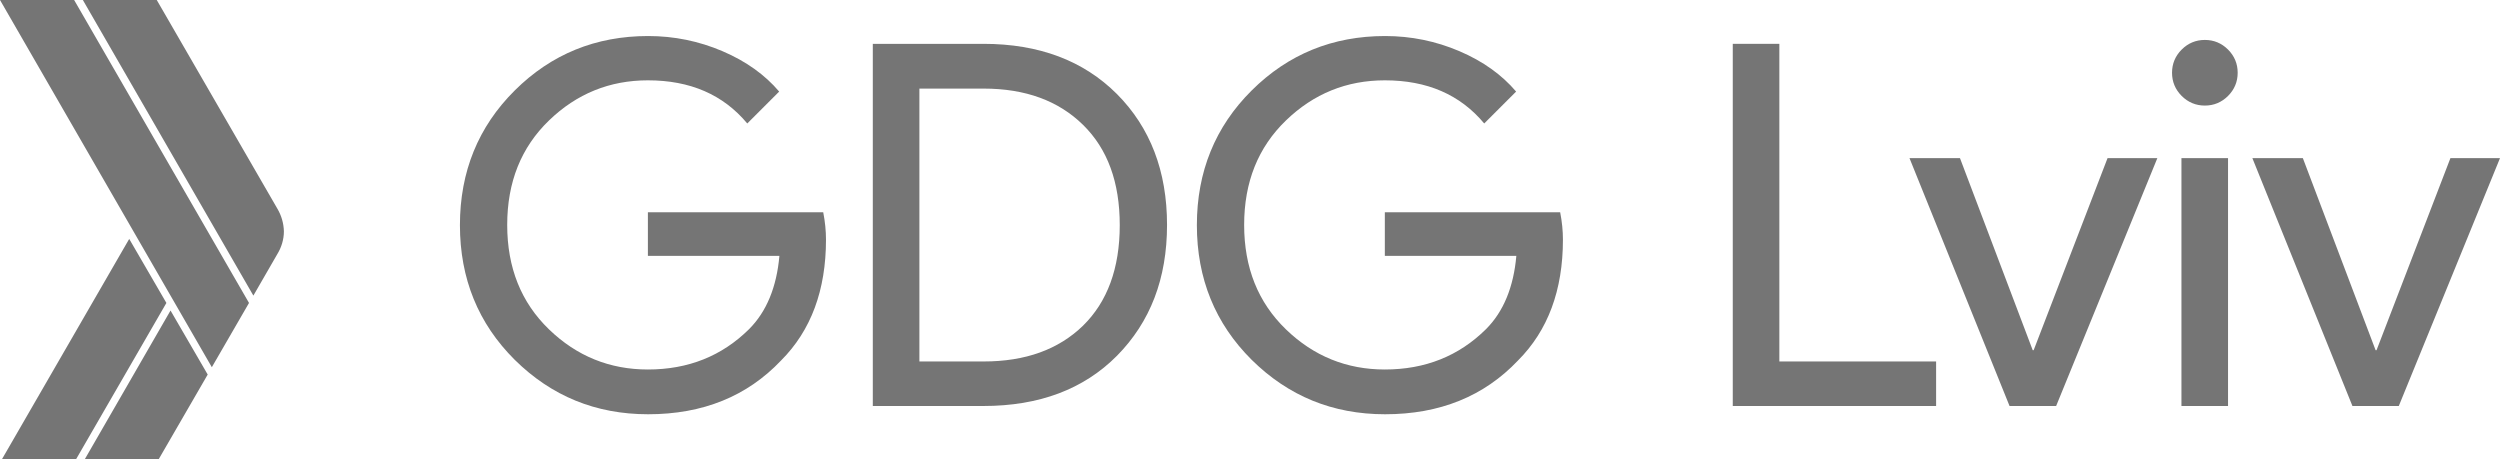
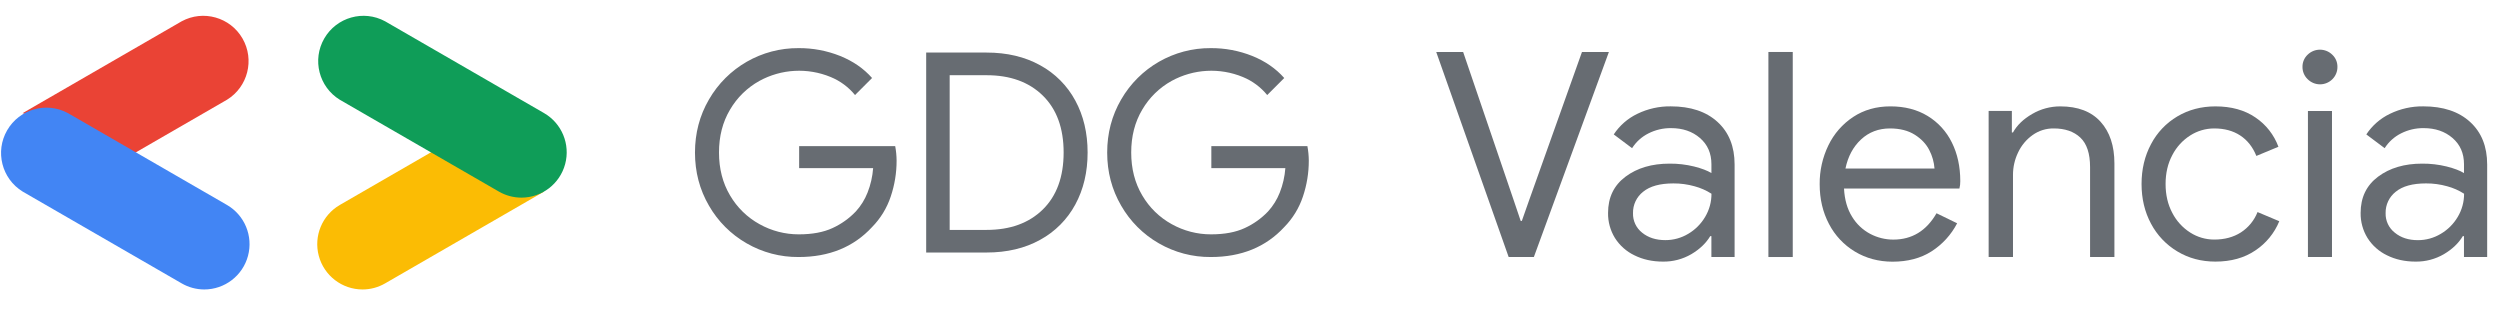
- <svg xmlns="http://www.w3.org/2000/svg" id="Layer_4" viewBox="95 151 1089.3 200">
-   <style>.st0{fill:#757575}</style>
-   <g id="XMLID_6_">
-     <path id="XMLID_3_" class="st0" d="M454.9 255.4c0 22-6.5 39.6-19.6 52.7-14.8 15.6-34.1 23.4-57.9 23.4-22.8 0-42.1-7.9-58.1-23.7-15.9-15.8-23.9-35.4-23.9-58.7s8-42.9 23.9-58.7 35.3-23.7 58.1-23.7c11.3 0 22.1 2.2 32.4 6.6 10.3 4.4 18.5 10.3 24.7 17.6l-13.9 13.9c-10.5-12.6-24.9-18.8-43.3-18.8-16.6 0-31 5.8-43.1 17.5-12.1 11.7-18.2 26.8-18.2 45.5s6.1 33.8 18.2 45.5c12.1 11.7 26.5 17.5 43.1 17.5 17.6 0 32.3-5.9 44.1-17.6 7.6-7.6 12-18.3 13.2-31.9h-57.3v-19h76.4c.8 4.1 1.2 8.1 1.2 11.9z" />
-     <path id="XMLID_20_" class="st0" d="M475.3 327.9V170.1h48.2c24.2 0 43.6 7.3 58.2 21.9 14.5 14.6 21.8 33.6 21.8 57s-7.3 42.3-21.8 57c-14.5 14.6-33.9 21.9-58.2 21.9h-48.2zm20.3-19.4h28c18.2 0 32.6-5.2 43.3-15.6 10.6-10.4 16-25 16-43.8 0-18.7-5.3-33.2-16-43.7s-25.1-15.8-43.3-15.8h-28v118.9z" />
-     <path id="XMLID_23_" class="st0" d="M776 255.4c0 22-6.5 39.6-19.6 52.7-14.8 15.6-34.1 23.4-57.9 23.4-22.8 0-42.1-7.9-58.1-23.7-15.9-15.8-23.9-35.4-23.9-58.7s8-42.9 23.9-58.7 35.3-23.7 58.1-23.7c11.3 0 22.1 2.2 32.4 6.6 10.3 4.4 18.5 10.3 24.7 17.6l-13.9 13.9c-10.5-12.6-24.9-18.8-43.3-18.8-16.6 0-31 5.8-43.1 17.5s-18.2 26.8-18.2 45.5 6.1 33.8 18.2 45.5 26.5 17.5 43.1 17.5c17.6 0 32.3-5.9 44.1-17.6 7.6-7.6 12-18.3 13.2-31.9h-57.3v-19h76.4c.8 4.1 1.2 8.1 1.2 11.9z" />
-     <path id="XMLID_25_" class="st0" d="M850 327.9V170.1h20.3v138.4h68.3v19.4H850z" />
-     <path id="XMLID_27_" class="st0" d="M970.6 327.9l-43.6-108h22l31.7 83.7h.4l32.2-83.7h21.7l-44.1 108h-20.3z" />
-     <path id="XMLID_29_" class="st0" d="M1065.8 192.8c-2.8 2.8-6.2 4.2-10.1 4.2-3.9 0-7.3-1.4-10.1-4.2-2.8-2.8-4.2-6.2-4.2-10.1 0-3.9 1.4-7.3 4.2-10.1 2.8-2.8 6.2-4.2 10.1-4.2 3.9 0 7.3 1.4 10.1 4.2 2.8 2.8 4.2 6.2 4.2 10.1 0 3.9-1.4 7.3-4.2 10.1zm0 135.1h-20.3v-108h20.3v108z" />
-     <path id="XMLID_32_" class="st0" d="M1120 327.9l-43.6-108h22l31.7 83.7h.4l32.2-83.7h21.6l-44.1 108H1120z" />
-   </g>
-   <g id="XMLID_261_">
-     <path id="XMLID_259_" class="st0" d="M127.3 151H95l92.3 160 16.2-28-76.2-132z" />
-     <path id="XMLID_258_" class="st0" d="M215.9 242l-52.6-91h-32.2l74.3 128.8 10.5-18.2c1.7-2.8 2.8-6.2 2.8-9.8-.1-3.6-1.1-6.9-2.8-9.8z" />
-     <path id="XMLID_257_" class="st0" d="M151.3 255.1L95.9 351h32.3l39.3-68-16.2-27.9z" />
-     <path id="XMLID_256_" class="st0" d="M169.3 286.3L132 351h32.2l21.3-36.8-16.2-27.9z" />
+ <svg xmlns="http://www.w3.org/2000/svg" viewBox="0 0 2758.64 344.93">
+   <path d="m148.9 168.7 101.56-58.64a50 50 0 0 0 -50-86.56l-175.46 101.33z" fill="#ea4335" />
+   <path d="m225.43 319.41a50 50 0 0 0 25-93.26l-175.43-101.32a50 50 0 0 0 -50 86.56l175.49 101.31a49.73 49.73 0 0 0 24.94 6.71z" fill="#4285f4" />
+   <path d="m400 319.41a49.73 49.73 0 0 0 24.94-6.7l175.5-101.33-122.33-44.78-103.11 59.55a50 50 0 0 0 25 93.26z" fill="#fbbc04" />
+   <path d="m575.4 218.09a50 50 0 0 0 25-93.26l-175.46-101.33a50 50 0 0 0 -50 86.56l175.52 101.32a49.77 49.77 0 0 0 24.94 6.71z" fill="#0f9d58" />
+   <g fill="#676c72">
+     <path d="m823.89 268.51a112.21 112.21 0 0 1 -41.6-41.6q-15.41-26.5-15.41-58.55t15.41-58.55a113.2 113.2 0 0 1 98.92-56.7 121.39 121.39 0 0 1 45.79 8.61q21.42 8.63 35.29 24.35l-18.8 18.8a68 68 0 0 0 -26.84-19.87 91.16 91.16 0 0 0 -78.74 4.31 85.66 85.66 0 0 0 -32.36 31.69q-12.18 20.5-12.17 47.3t12.17 47.3a85.29 85.29 0 0 0 32.51 31.74 88.37 88.37 0 0 0 43.45 11.25q22.19 0 37.13-6.93a83.25 83.25 0 0 0 25.73-18.34 67.36 67.36 0 0 0 12.94-20.8 91.9 91.9 0 0 0 6.16-27h-81.65v-24.26h106a91.72 91.72 0 0 1 1.54 16 123.51 123.51 0 0 1 -6.47 39.6 87.47 87.47 0 0 1 -20.65 33.75q-30.51 33-81 33a112.73 112.73 0 0 1 -57.35-15.1z" />
+     <path d="m1022 58h66.57q33.9 0 59.17 14a96.57 96.57 0 0 1 38.83 39q13.56 25 13.56 57.32t-13.56 57.32a96.54 96.54 0 0 1 -38.83 39q-25.27 14-59.17 14h-66.57zm66.57 195.69q39.13 0 62.1-22.5t23-62.87q0-40.37-23-62.87t-62.07-22.45h-40.68v170.71z" />
+     <path d="m1278.74 268.51a112.21 112.21 0 0 1 -41.6-41.6q-15.41-26.5-15.41-58.55t15.41-58.55a113.2 113.2 0 0 1 98.92-56.7 121.4 121.4 0 0 1 45.76 8.63q21.41 8.63 35.29 24.35l-18.8 18.8a68 68 0 0 0 -26.8-19.89 91.16 91.16 0 0 0 -78.74 4.31 85.65 85.65 0 0 0 -32.36 31.69q-12.18 20.5-12.17 47.3t12.17 47.3a85.29 85.29 0 0 0 32.51 31.74 88.37 88.37 0 0 0 43.45 11.25q22.19 0 37.13-6.93a83.23 83.23 0 0 0 25.73-18.34 67.32 67.32 0 0 0 12.94-20.8 91.89 91.89 0 0 0 6.16-27h-81.67v-24.26h106a91.73 91.73 0 0 1 1.54 16 123.51 123.51 0 0 1 -6.47 39.6 87.46 87.46 0 0 1 -20.65 33.75q-30.51 33-81 33a112.73 112.73 0 0 1 -57.34-15.1z" />
+     <path d="m1584.81 57.35h29.7l55.93 164 7.58 22.44h1.26l7.9-22.44 58.46-164h29.7l-82.79 226.26h-27.81z" />
+     <path d="m1803.48 281.71a52 52 0 0 1 -21.48-19.12 51.17 51.17 0 0 1 -7.58-27.65q0-25.6 19.28-40t48.66-14.38a110.12 110.12 0 0 1 27 3.16q12.48 3.16 19.12 7.27v-9.8q0-18-12.64-28.91t-31.92-10.9a53.81 53.81 0 0 0 -25 5.85 45.63 45.63 0 0 0 -18 16.27l-20.22-15.17a64.64 64.64 0 0 1 26.07-22.75 81.83 81.83 0 0 1 36.81-8.22q32.86 0 51.67 17.22t18.8 46.93v102.1h-25.6v-23.07h-1.26q-7 11.7-20.86 19.91a60.36 60.36 0 0 1 -31.28 8.22q-17.67-.01-31.57-6.96zm59.41-23.7a52.69 52.69 0 0 0 18.64-18.64 49.19 49.19 0 0 0 7-25.6 66.51 66.51 0 0 0 -18.64-8.22 84.86 84.86 0 0 0 -23.38-3.16q-22.12 0-33.34 9.16a29.2 29.2 0 0 0 -11.22 23.7 26.35 26.35 0 0 0 10.05 21.49q10.11 8.22 25.6 8.22a48.6 48.6 0 0 0 25.29-6.96z" />
+     <path d="m1951.36 57.35h26.86v226.26h-26.86z" />
+     <path d="m2046.8 277.6a76.69 76.69 0 0 1 -28.6-30.49q-10.27-19.43-10.27-43.77a96 96 0 0 1 9.64-43 78 78 0 0 1 27.33-31.28q17.69-11.69 41.08-11.69 23.7 0 41.08 10.59a70.31 70.31 0 0 1 26.7 29.23q9.32 18.65 9.32 42.66a31.45 31.45 0 0 1 -.95 8.22h-127.34q.95 18.33 8.85 31a51.52 51.52 0 0 0 20.07 19 54.42 54.42 0 0 0 25.44 6.32q31 0 47.72-29.07l22.75 11.06a81.14 81.14 0 0 1 -28.28 31q-17.86 11.38-43.13 11.38-23.09-.1-41.41-11.16zm87.85-91.6a52.46 52.46 0 0 0 -5.69-20.22q-5.06-10.11-16-17.06t-27.33-7q-19 0-32.07 12.17t-17.19 32.11z" />
+     <path d="m2194.37 122.44h25.63v23.7h1.26q6.64-12 21.17-20.38a61.06 61.06 0 0 1 31-8.37q29.07 0 44.4 16.91t15.33 46v103.31h-26.86v-99.23q0-22.43-10.74-32.55t-29.39-10.11a39.23 39.23 0 0 0 -23.23 7.27 48.85 48.85 0 0 0 -16 19.12 56.65 56.65 0 0 0 -5.69 24.81v90.69h-26.86z" />
+     <path d="m2402.61 277.44a78.24 78.24 0 0 1 -29.07-30.65q-10.43-19.43-10.43-43.77t10.43-43.92a76.91 76.91 0 0 1 29.07-30.65q18.64-11.06 42-11.06 26.23 0 44.08 12.17a66.64 66.64 0 0 1 25.44 32.39l-24.33 10.11q-6-14.85-17.85-22.59t-28.6-7.74a49 49 0 0 0 -26.54 7.74 56.19 56.19 0 0 0 -19.75 21.65q-7.43 13.91-7.43 31.92t7.43 31.92a56.13 56.13 0 0 0 19.75 21.65 49 49 0 0 0 26.54 7.74q17.06 0 29.39-7.9a47.26 47.26 0 0 0 18.35-22.45l24 10.11a71 71 0 0 1 -26.39 32.23q-18.18 12.32-44.08 12.32-23.37 0-42.01-11.22z" />
+     <path d="m2546.38 87.37a18.54 18.54 0 0 1 -5.69-13.59 18 18 0 0 1 5.69-13.43 19.46 19.46 0 0 1 27.18 0 18 18 0 0 1 5.69 13.43 18.82 18.82 0 0 1 -5.53 13.59 19.26 19.26 0 0 1 -27.33 0zm.32 35.08h26.54v161.16h-26.54z" />
+     <path d="m2633.92 281.71a52 52 0 0 1 -21.49-19.12 51.17 51.17 0 0 1 -7.58-27.65q0-25.6 19.28-40t48.66-14.38a110.12 110.12 0 0 1 27 3.16q12.48 3.16 19.12 7.27v-9.8q0-18-12.64-28.91t-31.92-10.9a53.81 53.81 0 0 0 -25 5.85 45.63 45.63 0 0 0 -18 16.27l-20.22-15.17a64.64 64.64 0 0 1 26.07-22.75 81.83 81.83 0 0 1 36.81-8.22q32.86 0 51.67 17.22t18.8 46.93v102.1h-25.6v-23.07h-1.26q-7 11.7-20.86 19.91a60.36 60.36 0 0 1 -31.28 8.22q-17.66-.01-31.56-6.96zm59.41-23.7a52.69 52.69 0 0 0 18.67-18.65 49.19 49.19 0 0 0 7-25.6 66.51 66.51 0 0 0 -18.64-8.22 84.86 84.86 0 0 0 -23.38-3.16q-22.12 0-33.34 9.16a29.2 29.2 0 0 0 -11.22 23.7 26.35 26.35 0 0 0 10.11 21.49q10.03 8.27 25.47 8.27a48.6 48.6 0 0 0 25.33-7z" />
  </g>
</svg>
